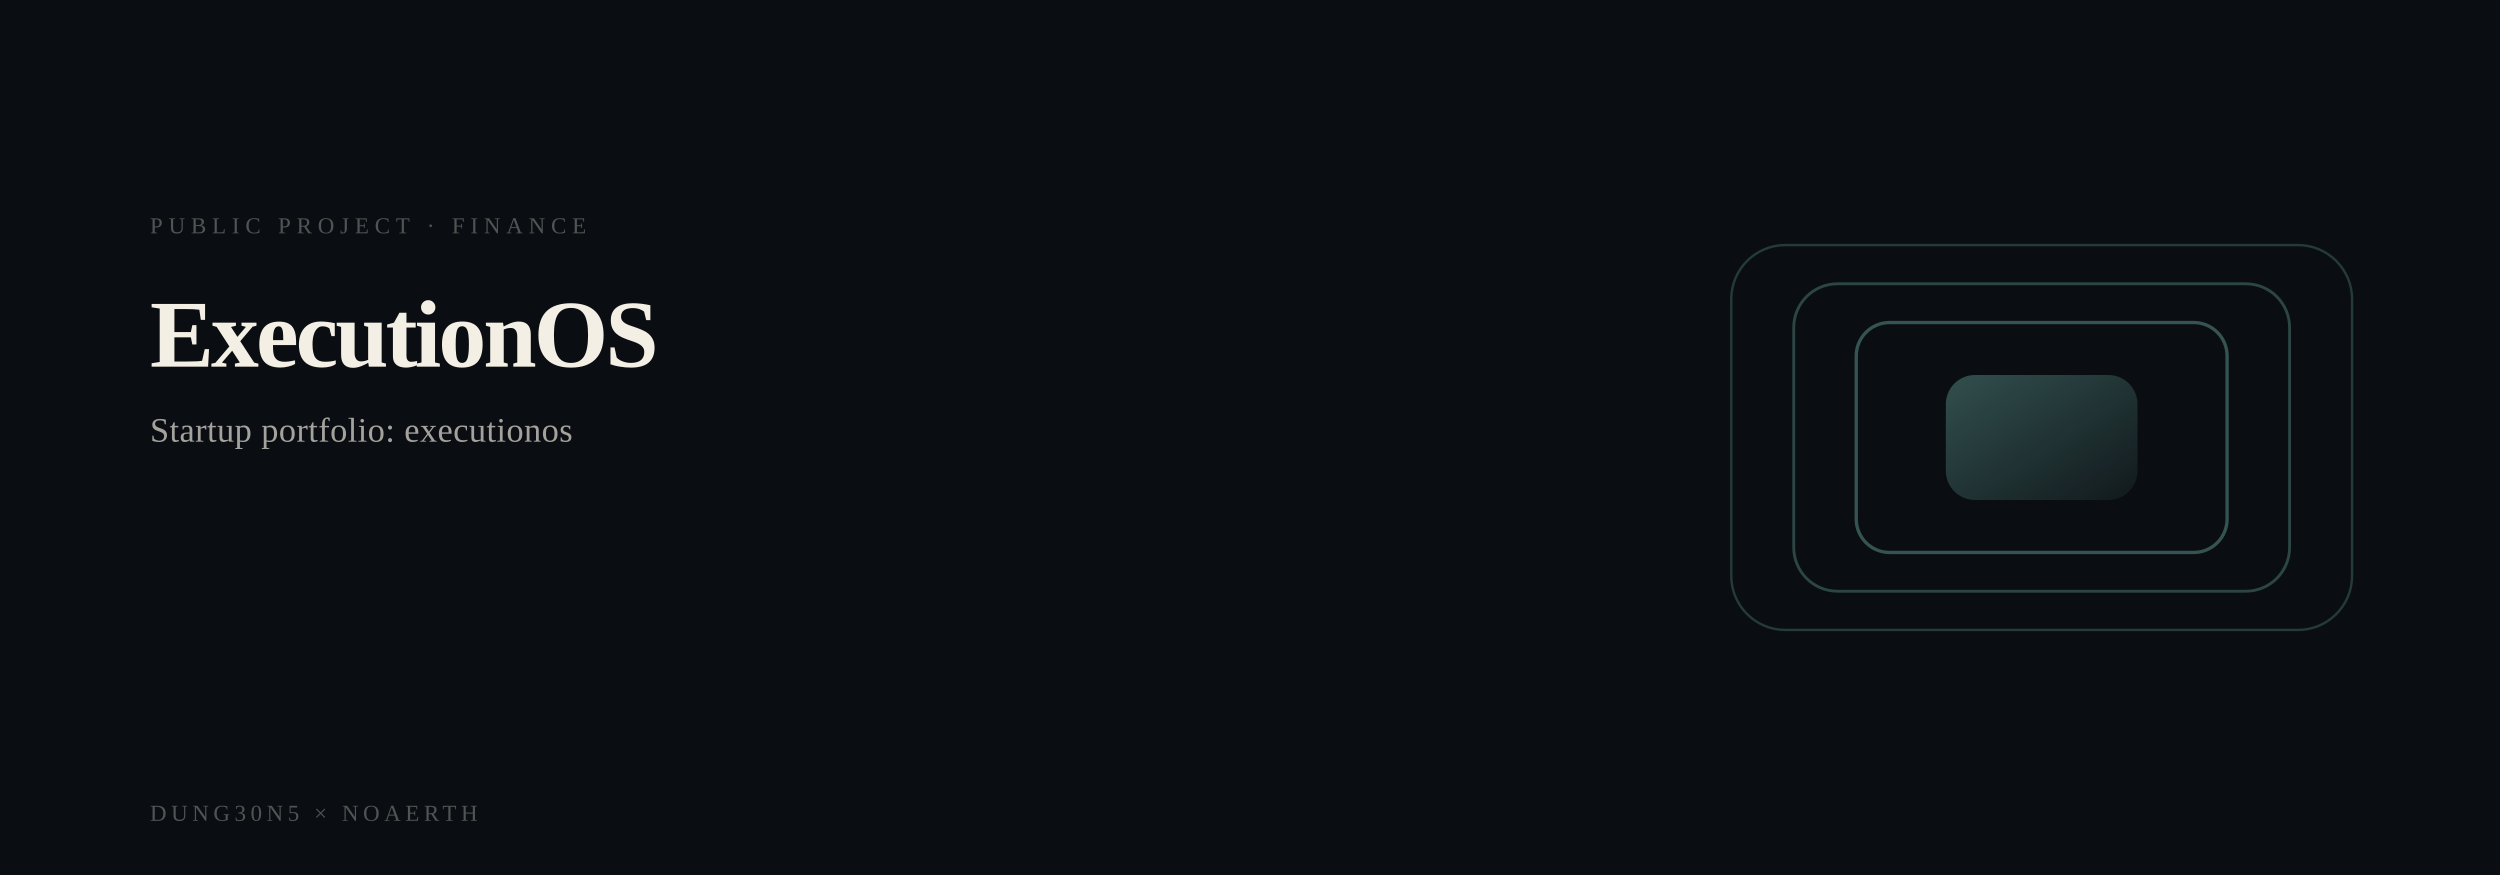
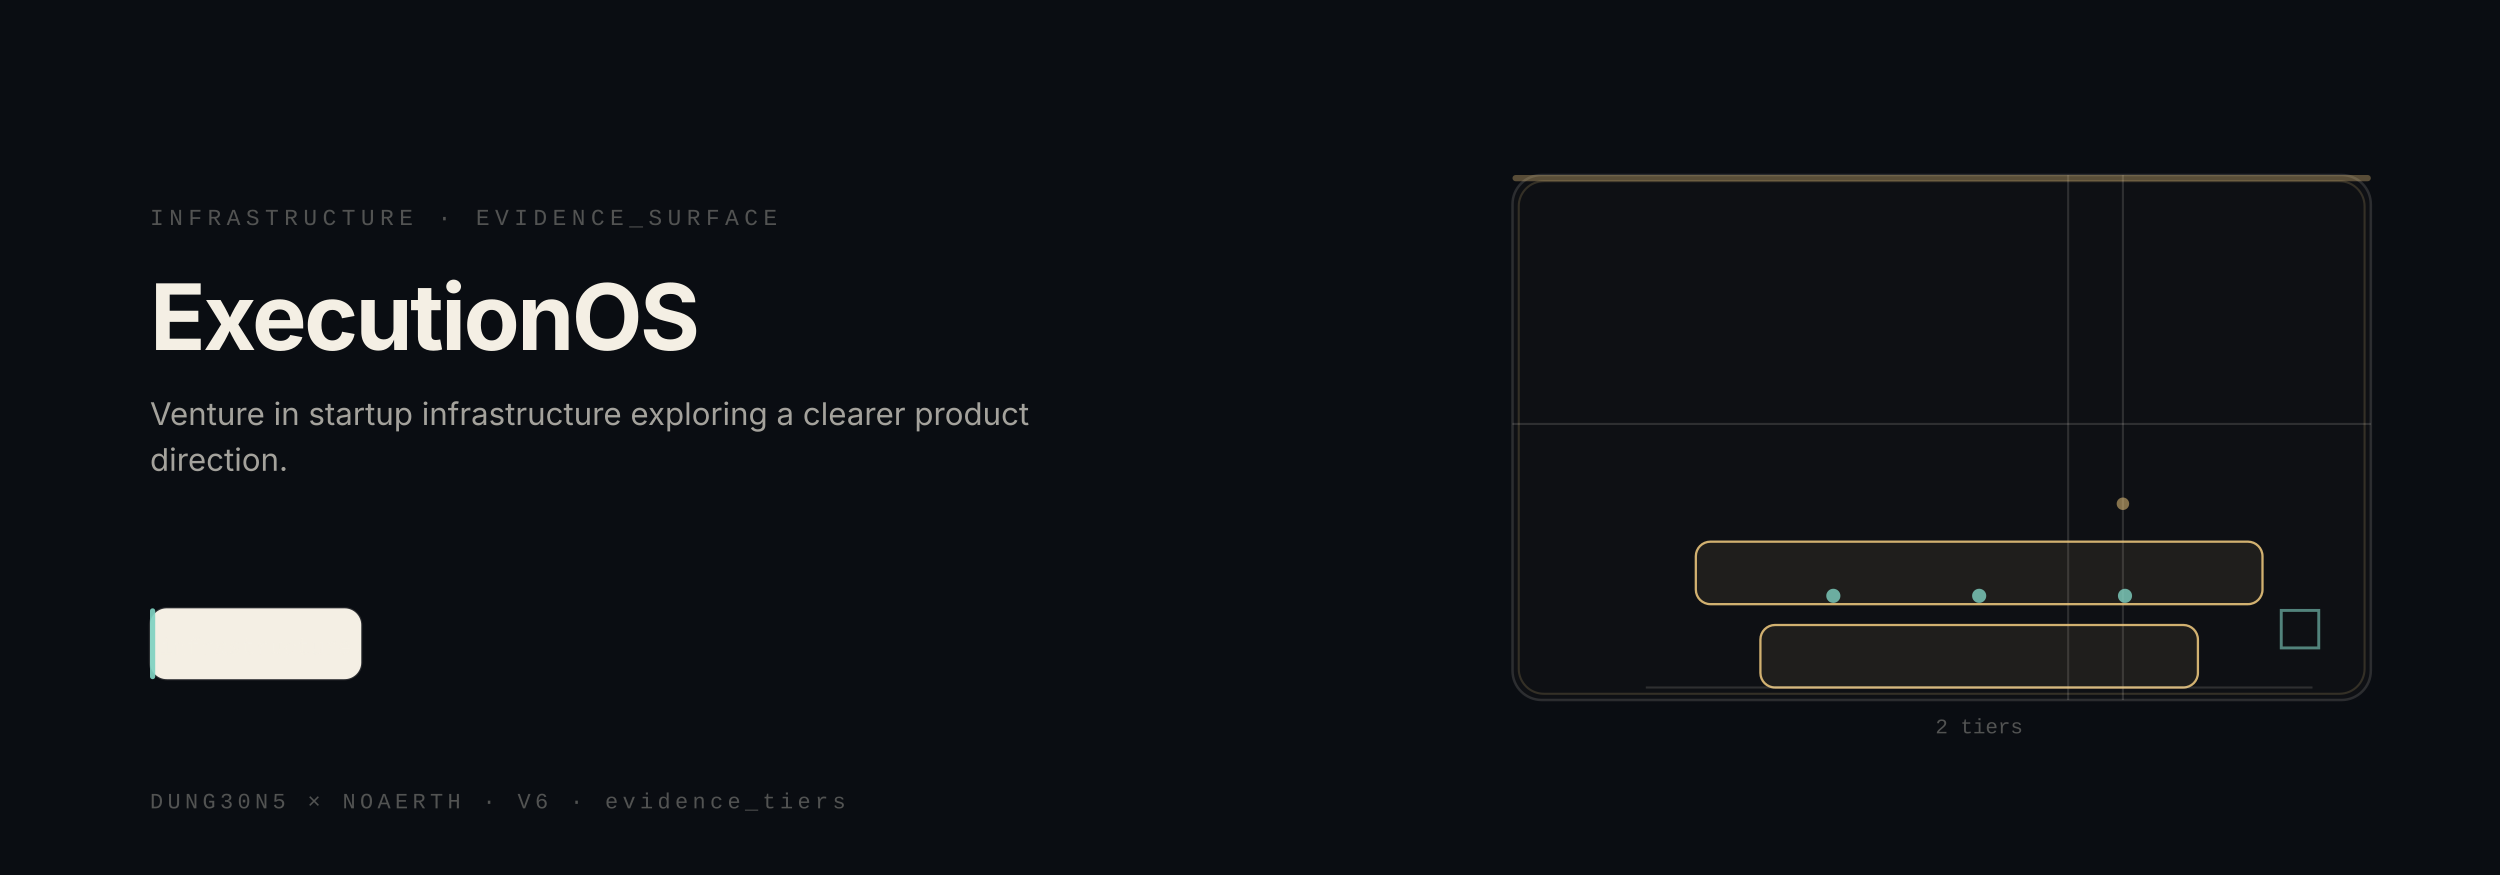
- <svg xmlns="http://www.w3.org/2000/svg" viewBox="0 0 1200 420" width="1200" height="420" role="img" aria-label="ExecutionOS: scenario panels on a comparative plane. Motion depicts scenarios lay out side by side for comparison.">
-   <defs>
-     <linearGradient id="hero-executionos-dark-a" x1="0" y1="0" x2="1" y2="1">
-       <stop offset="0" stop-color="#7fd1c1" stop-opacity="0.85" />
-       <stop offset="1" stop-color="#7fd1c1" stop-opacity="0.15" />
-     </linearGradient>
-   </defs>
+ <svg xmlns="http://www.w3.org/2000/svg" viewBox="0 0 1200 420" width="1200" height="420" role="img" aria-label="ExecutionOS: claims stack into tiers, and evidence is carried up to be checked">
  <rect width="1200" height="420" fill="#0a0d12" />
-   <rect x="891" y="154.82" width="178" height="110.36" rx="16" fill="none" stroke="#7fd1c1" stroke-width="1.60" opacity="0.36" />
-   <rect x="861" y="136.22" width="238" height="147.56" rx="21" fill="none" stroke="#7fd1c1" stroke-width="1.38" opacity="0.29" />
-   <rect x="831" y="117.62" width="298" height="184.76" rx="26" fill="none" stroke="#7fd1c1" stroke-width="1.16" opacity="0.23" />
-   <rect x="934" y="180" width="92" height="60" rx="14" fill="url(#hero-executionos-dark-a)" opacity="0.40" />
-   <text x="72" y="112" fill="#f4efe44f" font-size="11" letter-spacing="2.8">PUBLIC PROJECT · FINANCE</text>
-   <text x="72" y="176" fill="#f4efe4" font-size="46" font-weight="660" letter-spacing="-1.4">ExecutionOS</text>
-   <text x="72" y="212" fill="#f4efe4a8" font-size="16.5" letter-spacing="0.2">Startup portfolio: executionos</text>
-   <rect x="72" y="266" width="106" height="40" rx="9" fill="#f4efe4" fill-opacity="0.05" stroke="#f4efe424" stroke-width="1.1" opacity="0">
-     <animate attributeName="opacity" from="0" to="1" dur="0.5s" begin="0.50s" fill="freeze" />
-   </rect>
-   <rect x="72" y="266" width="2.5" height="40" rx="1.2" fill="#7fd1c1" opacity="0">
-     <animate attributeName="opacity" from="0" to="0.9" dur="0.5s" begin="0.50s" fill="freeze" />
-   </rect>
-   <text x="125" y="291" fill="#f4efe4" font-size="11.5" text-anchor="middle" font-family="ui-monospace,SFMono-Regular,Menlo,monospace" opacity="0">scenario<animate attributeName="opacity" from="0" to="1" dur="0.5s" begin="0.65s" fill="freeze" />
-   </text>
-   <rect x="194" y="266" width="106" height="40" rx="9" fill="#f4efe4" fill-opacity="0.05" stroke="#f4efe424" stroke-width="1.1" opacity="0">
-     <animate attributeName="opacity" from="0" to="1" dur="0.5s" begin="1.00s" fill="freeze" />
-   </rect>
-   <rect x="194" y="266" width="2.5" height="40" rx="1.2" fill="#7fd1c1" opacity="0">
-     <animate attributeName="opacity" from="0" to="0.9" dur="0.5s" begin="1.00s" fill="freeze" />
-   </rect>
-   <text x="247" y="291" fill="#f4efe4" font-size="11.5" text-anchor="middle" font-family="ui-monospace,SFMono-Regular,Menlo,monospace" opacity="0">compare<animate attributeName="opacity" from="0" to="1" dur="0.5s" begin="1.15s" fill="freeze" />
-   </text>
-   <rect x="316" y="266" width="106" height="40" rx="9" fill="#f4efe4" fill-opacity="0.05" stroke="#f4efe424" stroke-width="1.1" opacity="0">
-     <animate attributeName="opacity" from="0" to="1" dur="0.5s" begin="1.50s" fill="freeze" />
-   </rect>
-   <rect x="316" y="266" width="2.5" height="40" rx="1.2" fill="#e7c27a" opacity="0">
-     <animate attributeName="opacity" from="0" to="0.9" dur="0.5s" begin="1.50s" fill="freeze" />
-   </rect>
-   <text x="369" y="291" fill="#f4efe4" font-size="11.5" text-anchor="middle" font-family="ui-monospace,SFMono-Regular,Menlo,monospace" opacity="0">conclude<animate attributeName="opacity" from="0" to="1" dur="0.5s" begin="1.65s" fill="freeze" />
-   </text>
-   <text x="72" y="394" fill="#f4efe44f" font-size="11" letter-spacing="2.2">DUNG30N5 × NOAERTH</text>
+   <text x="72" y="108" font-family="ui-monospace, SFMono-Regular, Menlo, Monaco, Consolas, 'Liberation Mono', monospace" font-size="11" letter-spacing="2.6" fill="#f4efe44f">INFRASTRUCTURE · EVIDENCE_SURFACE</text>
+   <text x="72" y="168" font-family="-apple-system, BlinkMacSystemFont, 'Segoe UI', Inter, Helvetica, Arial, sans-serif" font-size="44" font-weight="660" letter-spacing="-1.2" fill="#f4efe4">ExecutionOS</text>
+   <text x="72" y="204" font-family="-apple-system, BlinkMacSystemFont, 'Segoe UI', Inter, Helvetica, Arial, sans-serif" font-size="15" fill="#f4efe4a8">Venture in startup infrastructure exploring a clearer product</text>
+   <text x="72" y="226" font-family="-apple-system, BlinkMacSystemFont, 'Segoe UI', Inter, Helvetica, Arial, sans-serif" font-size="15" fill="#f4efe4a8">direction.</text>
+   <rect x="72.0" y="292.0" width="101.4" height="34.0" rx="8" fill="#f4efe4" stroke="#f4efe424" stroke-width="1.1" />
+   <rect x="72.0" y="292.0" width="2.5" height="34.0" rx="1.2" fill="#7fd1c1" opacity="0.92" />
+   <text x="122.7" y="314" font-family="ui-monospace, SFMono-Regular, Menlo, Monaco, Consolas, 'Liberation Mono', monospace" font-size="11" fill="#f4efe4" fill-opacity="0.82" text-anchor="middle">infrastructure</text>
+   <rect x="726.0" y="84.0" width="412.0" height="252.0" rx="14" fill="#e7c27a" fill-opacity="0.02" />
+   <rect x="729.0" y="87.0" width="406.0" height="246.0" rx="12" fill="none" stroke="#e7c27a" stroke-width="1" stroke-opacity="0.18" />
+   <rect x="726.0" y="84.0" width="412.0" height="252.0" rx="14" fill="none" stroke="#f4efe424" stroke-width="1.2" />
+   <line x1="1019.0" y1="84.0" x2="1019.0" y2="336.0" stroke="#f4efe424" stroke-width="1" />
+   <line x1="992.7" y1="84.0" x2="992.7" y2="336.0" stroke="#f4efe424" stroke-width="1" />
+   <line x1="726.0" y1="203.5" x2="1138.0" y2="203.5" stroke="#f4efe424" stroke-width="1" />
+   <circle cx="1019.0" cy="241.8" r="3" fill="#e7c27a" opacity="0.55" />
+   <rect x="726.0" y="84.0" width="412.0" height="3" rx="1.5" fill="#e7c27a" opacity="0.35" />
+   <path d="M1095.0 293.0 h18 v18 h-18 z" fill="none" stroke="#7fd1c1" stroke-width="1.4" opacity="0.6" />
+   <rect x="845.0" y="300.0" width="210.0" height="30" rx="7" fill="#e7c27a" fill-opacity="0.09" stroke="#e7c27a" stroke-width="1.1" opacity="0.9" />
+   <rect x="814.0" y="260.0" width="272.0" height="30" rx="7" fill="#e7c27a" fill-opacity="0.09" stroke="#e7c27a" stroke-width="1.1" opacity="0.9" />
+   <circle cx="880" cy="286" r="3.4" fill="#7fd1c1" opacity="0.8" />
+   <circle cx="950" cy="286" r="3.4" fill="#7fd1c1" opacity="0.8" />
+   <circle cx="1020" cy="286" r="3.4" fill="#7fd1c1" opacity="0.8" />
+   <line x1="790" y1="330" x2="1110" y2="330" stroke="#f4efe424" stroke-width="1" />
+   <text x="950" y="352" font-family="ui-monospace, SFMono-Regular, Menlo, Monaco, Consolas, 'Liberation Mono', monospace" font-size="10" fill="#f4efe44f" text-anchor="middle">2 tiers</text>
+   <text x="72" y="388" font-family="ui-monospace, SFMono-Regular, Menlo, Monaco, Consolas, 'Liberation Mono', monospace" font-size="10.5" letter-spacing="2.1" fill="#f4efe44f">DUNG30N5 × NOAERTH · V6 · evidence_tiers</text>
</svg>
